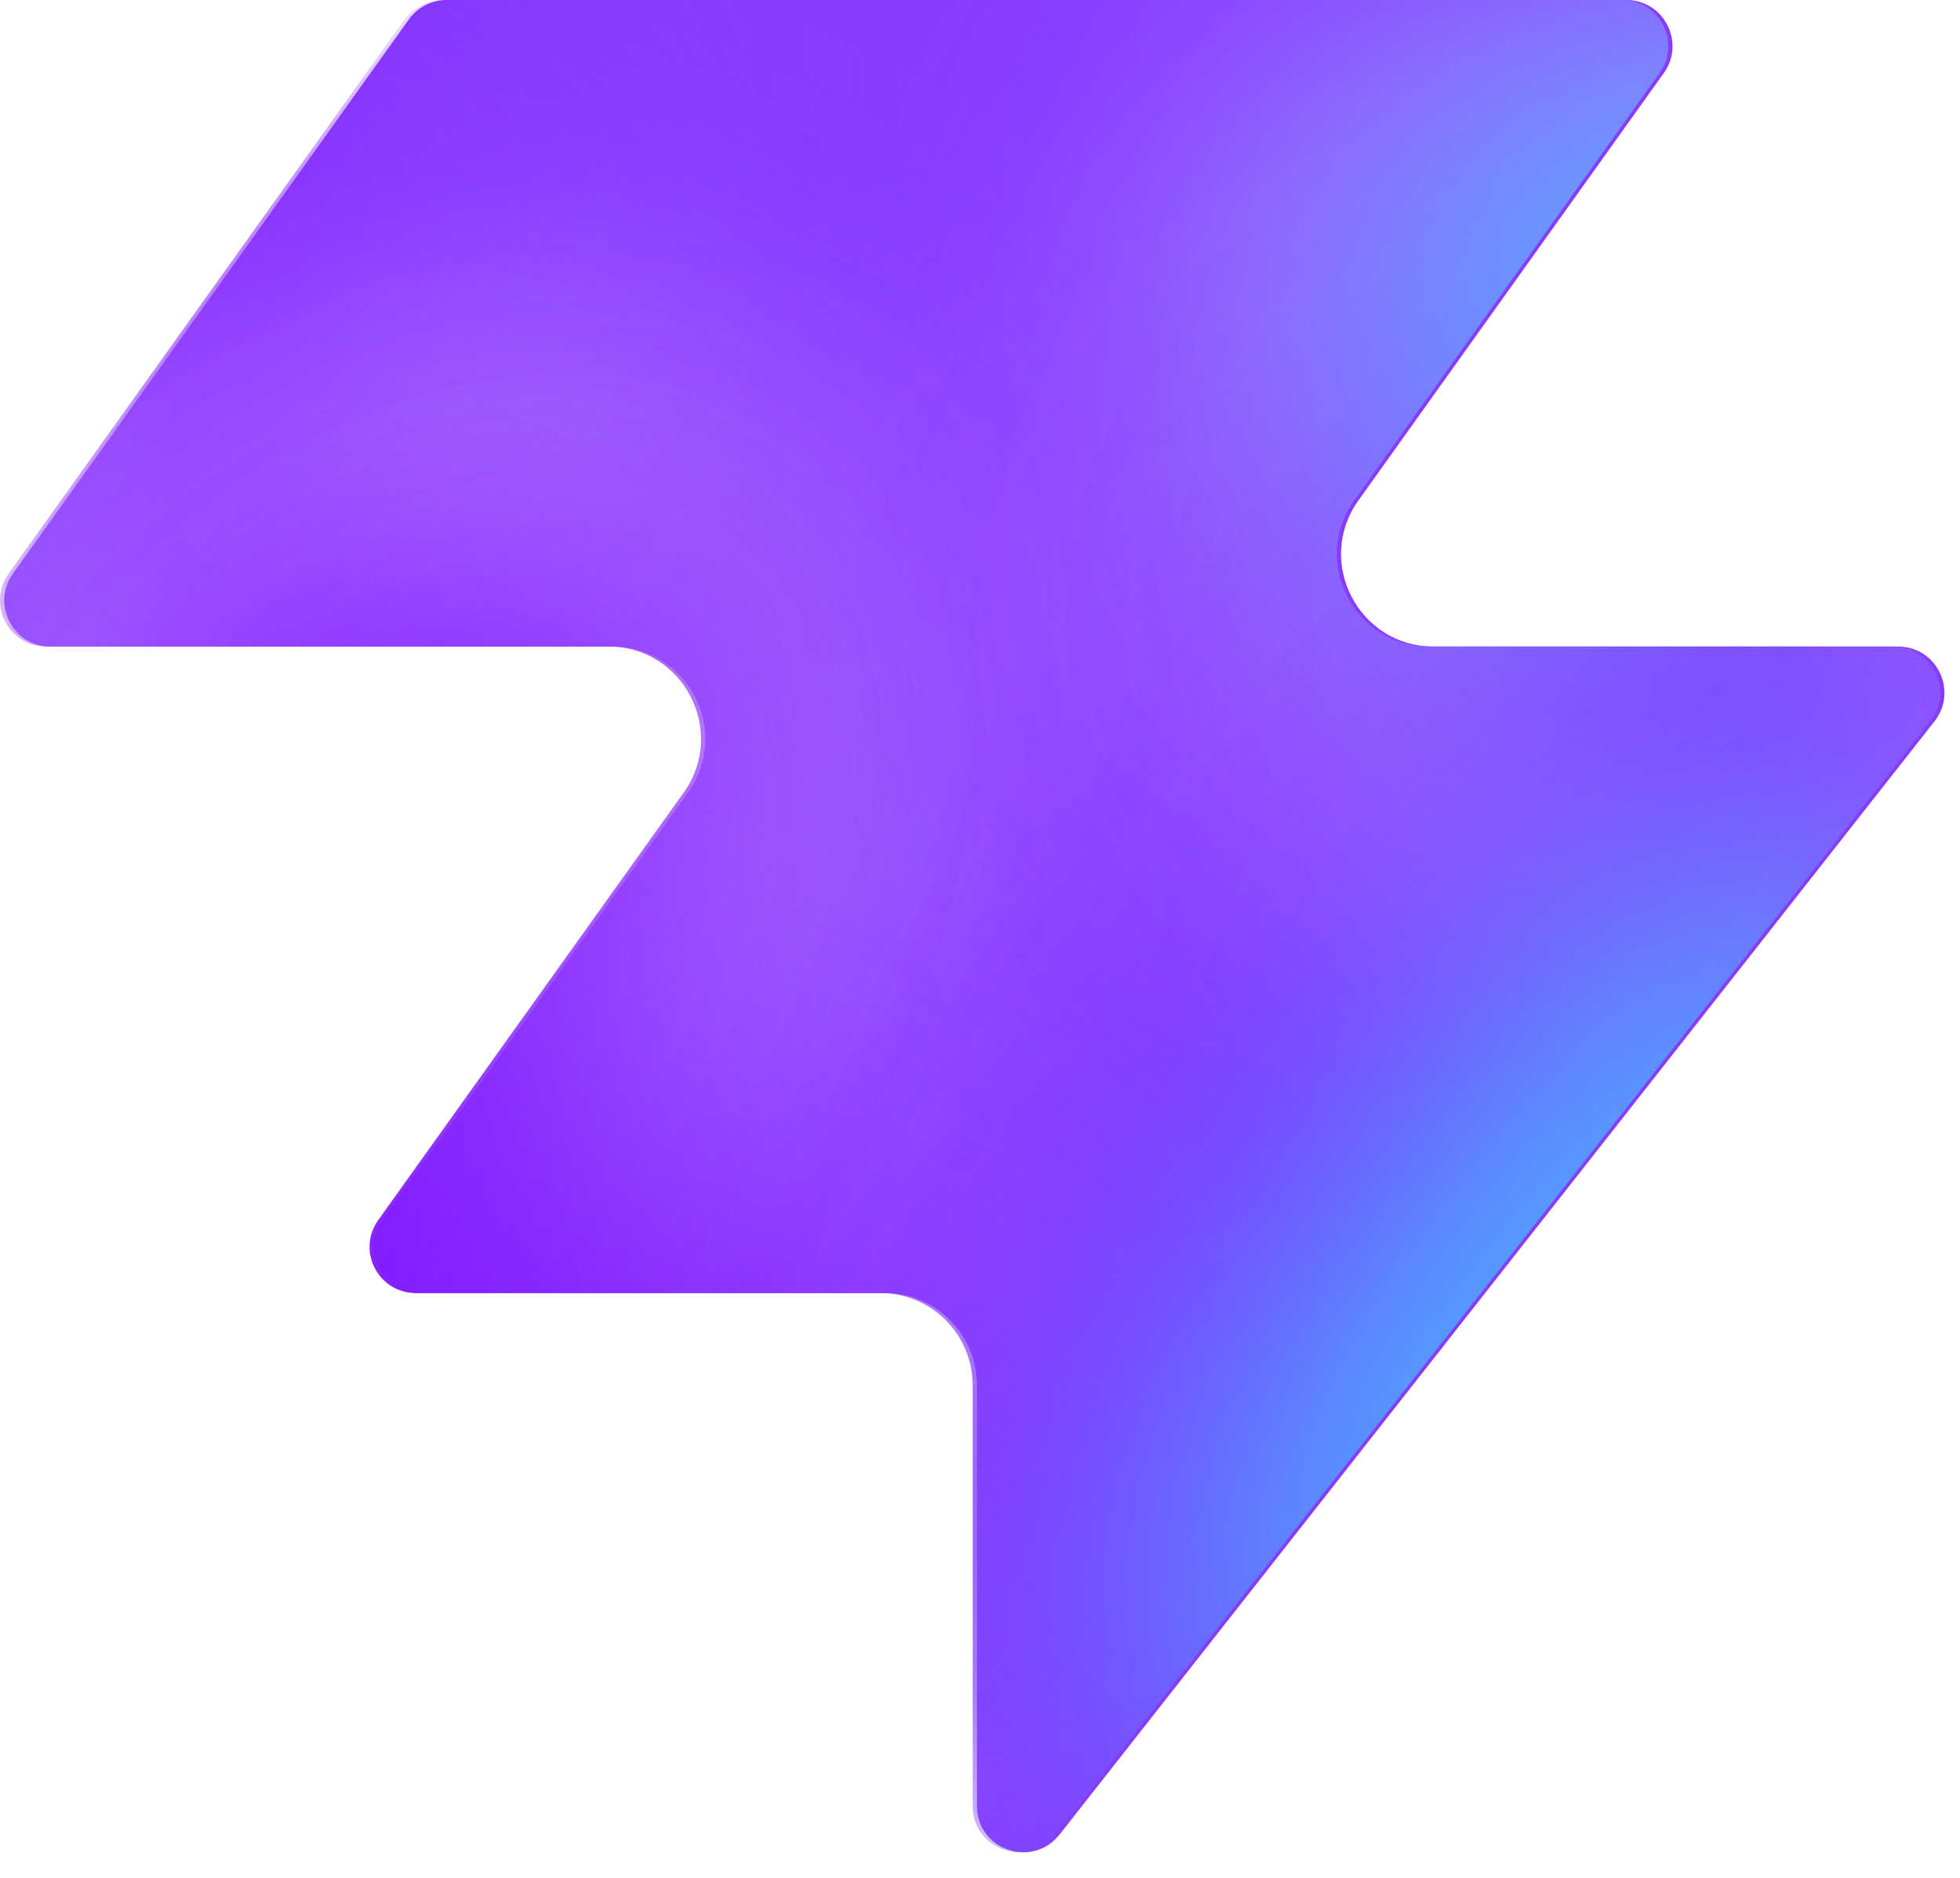
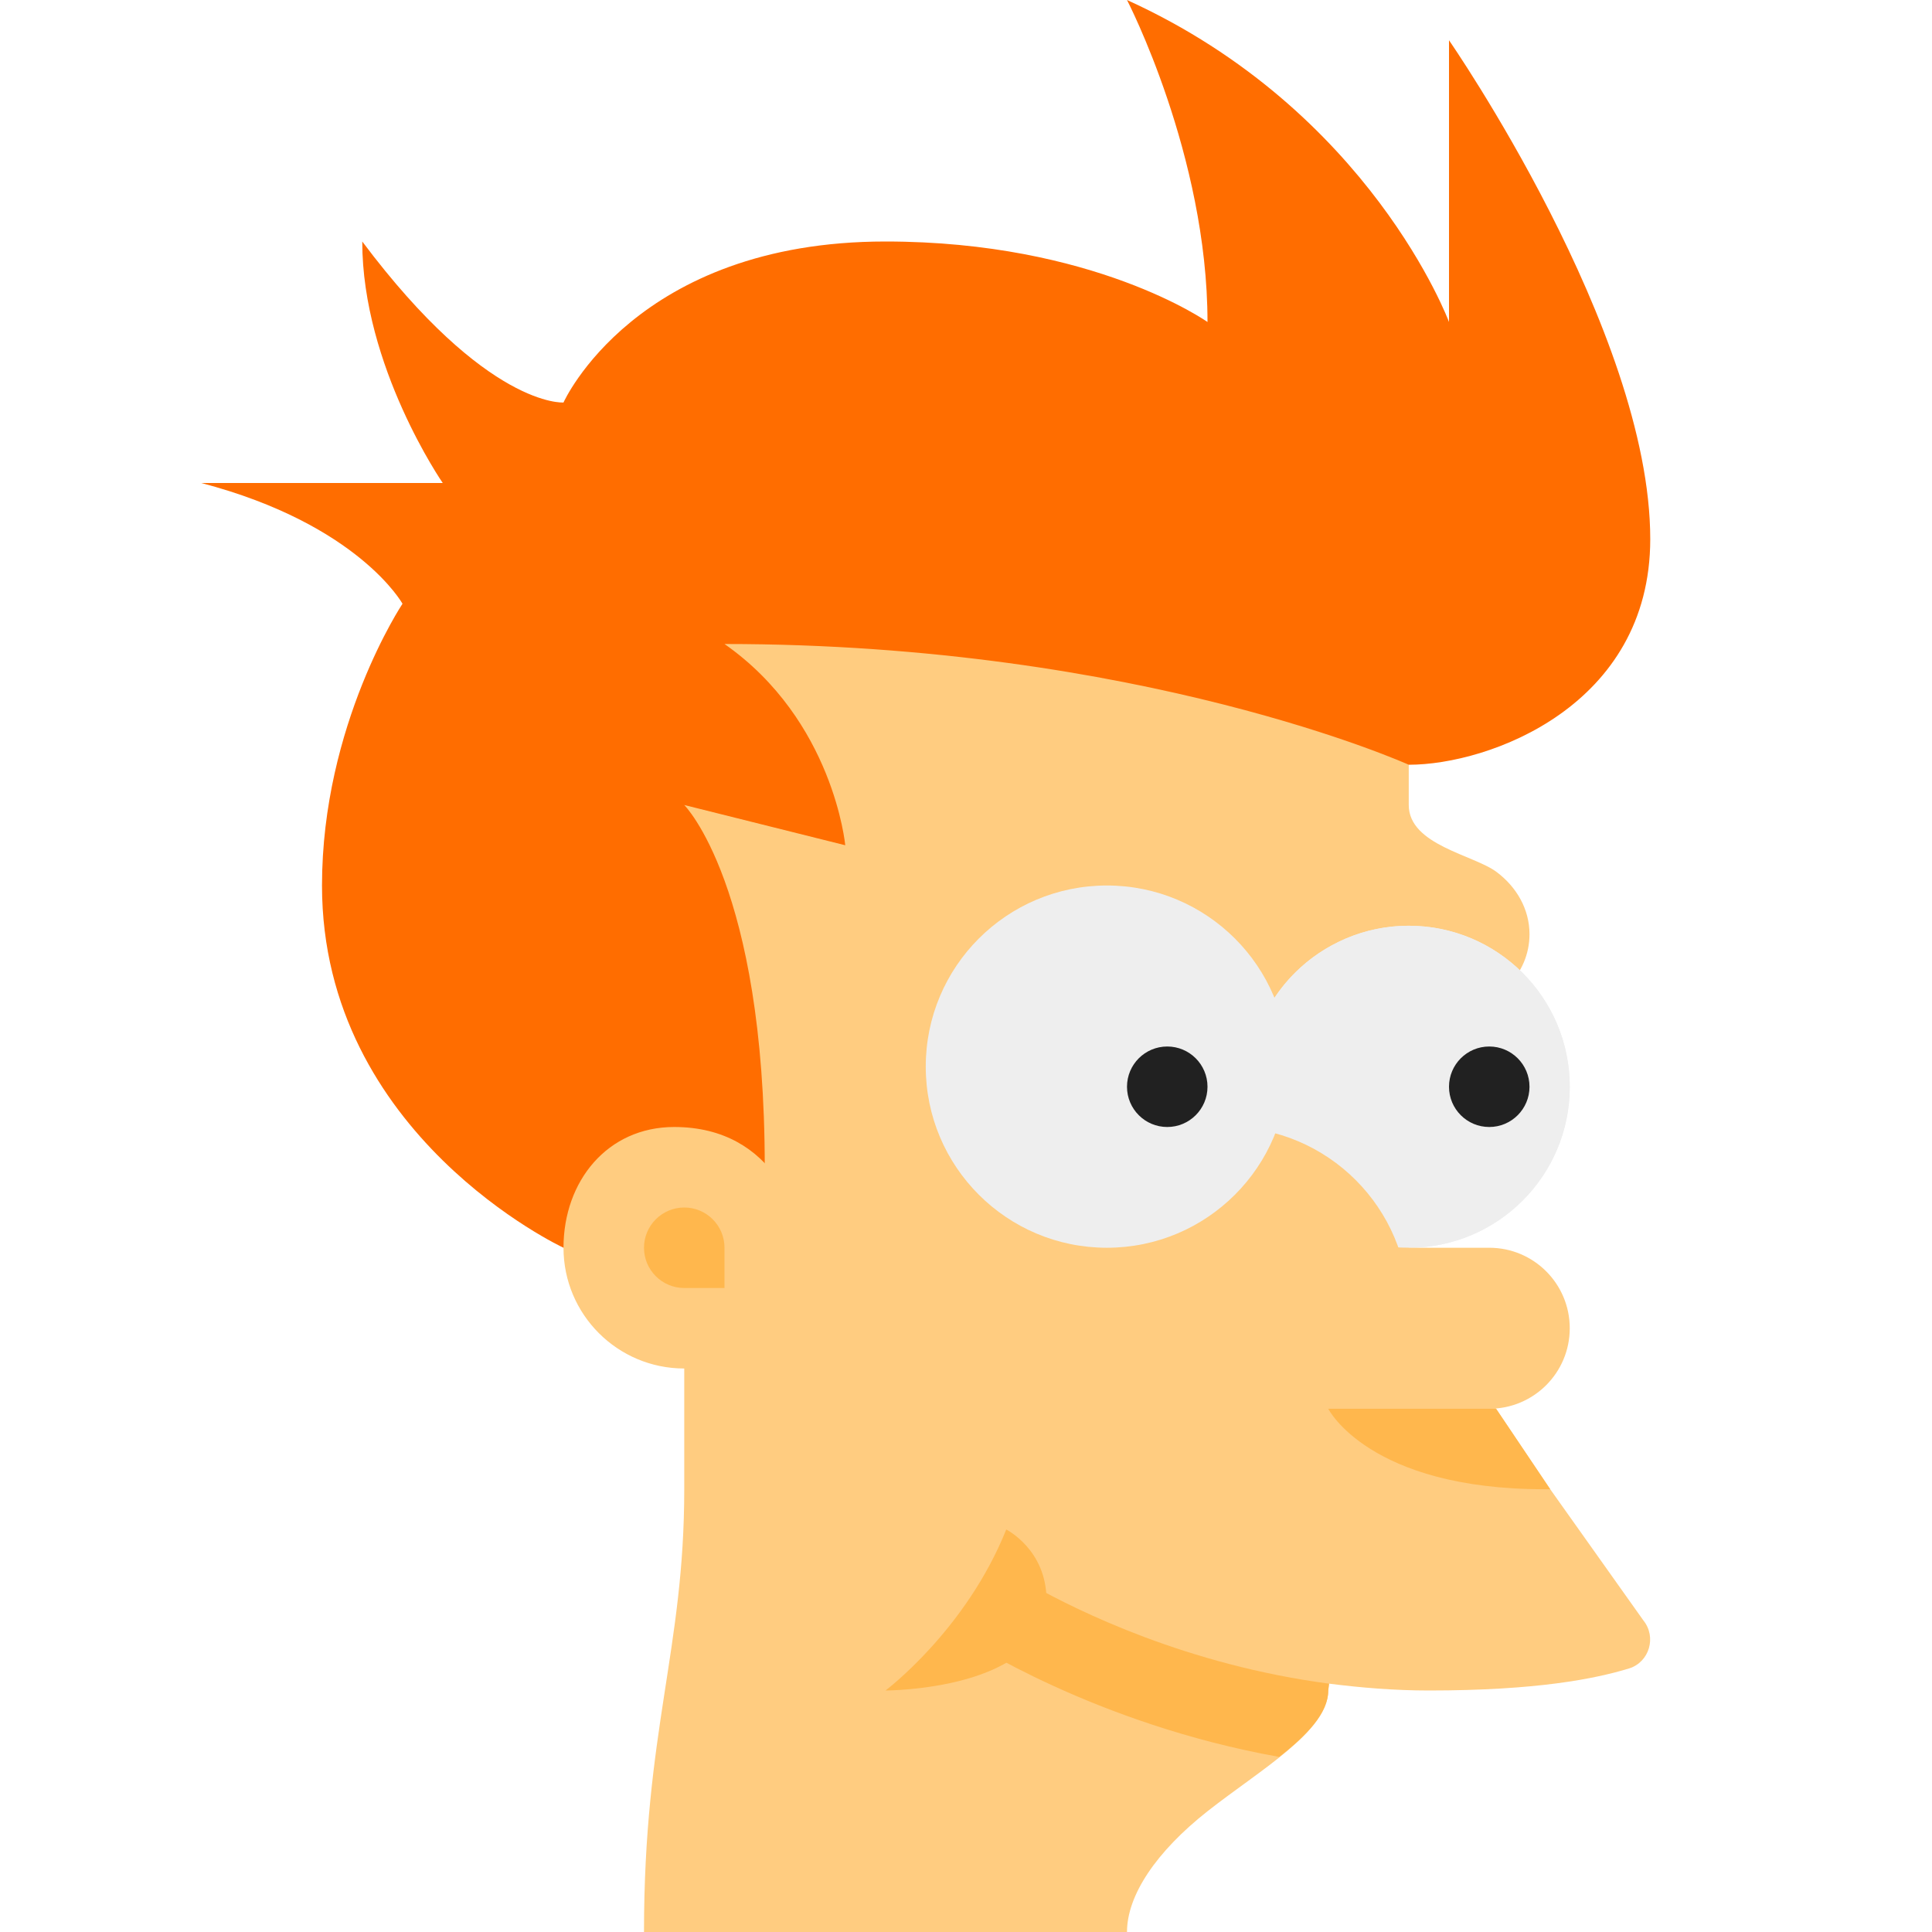
- <svg xmlns="http://www.w3.org/2000/svg" width="48" height="46" fill="none" viewBox="0 0 48 46">
-   <path fill="#863bff" d="M25.946 44.938c-.664.845-2.021.375-2.021-.698V33.937a2.26 2.26 0 0 0-2.262-2.262H10.287c-.92 0-1.456-1.04-.92-1.788l7.48-10.471c1.07-1.497 0-3.578-1.842-3.578H1.237c-.92 0-1.456-1.04-.92-1.788L10.013.474c.214-.297.556-.474.92-.474h28.894c.92 0 1.456 1.04.92 1.788l-7.48 10.471c-1.07 1.498 0 3.579 1.842 3.579h11.377c.943 0 1.473 1.088.89 1.83L25.947 44.94z" style="fill:#863bff;fill:color(display-p3 .525 .23 1);fill-opacity:1" />
-   <mask id="a" width="48" height="46" x="0" y="0" maskUnits="userSpaceOnUse" style="mask-type:alpha">
-     <path fill="#000" d="M25.842 44.938c-.664.844-2.021.375-2.021-.698V33.937a2.26 2.26 0 0 0-2.262-2.262H10.183c-.92 0-1.456-1.04-.92-1.788l7.48-10.471c1.07-1.498 0-3.579-1.842-3.579H1.133c-.92 0-1.456-1.04-.92-1.787L9.91.473c.214-.297.556-.474.92-.474h28.894c.92 0 1.456 1.04.92 1.788l-7.48 10.471c-1.07 1.498 0 3.578 1.842 3.578h11.377c.943 0 1.473 1.088.89 1.832L25.843 44.94z" style="fill:#000;fill-opacity:1" />
-   </mask>
-   <g mask="url(#a)">
-     <g filter="url(#b)">
-       <ellipse cx="5.508" cy="14.704" fill="#ede6ff" rx="5.508" ry="14.704" style="fill:#ede6ff;fill:color(display-p3 .927 .903 1);fill-opacity:1" transform="matrix(.00324 1 1 -.00324 -4.47 31.516)" />
-     </g>
-     <g filter="url(#c)">
-       <ellipse cx="10.399" cy="29.851" fill="#ede6ff" rx="10.399" ry="29.851" style="fill:#ede6ff;fill:color(display-p3 .927 .903 1);fill-opacity:1" transform="matrix(.00324 1 1 -.00324 -39.328 7.883)" />
-     </g>
-     <g filter="url(#d)">
-       <ellipse cx="5.508" cy="30.487" fill="#7e14ff" rx="5.508" ry="30.487" style="fill:#7e14ff;fill:color(display-p3 .492 .077 1);fill-opacity:1" transform="rotate(89.814 -25.913 -14.639)scale(1 -1)" />
-     </g>
-     <g filter="url(#e)">
-       <ellipse cx="5.508" cy="30.599" fill="#7e14ff" rx="5.508" ry="30.599" style="fill:#7e14ff;fill:color(display-p3 .492 .077 1);fill-opacity:1" transform="rotate(89.814 -32.644 -3.334)scale(1 -1)" />
-     </g>
-     <g filter="url(#f)">
-       <ellipse cx="5.508" cy="30.599" fill="#7e14ff" rx="5.508" ry="30.599" style="fill:#7e14ff;fill:color(display-p3 .492 .077 1);fill-opacity:1" transform="matrix(.00324 1 1 -.00324 -34.34 30.47)" />
-     </g>
-     <g filter="url(#g)">
-       <ellipse cx="14.072" cy="22.078" fill="#ede6ff" rx="14.072" ry="22.078" style="fill:#ede6ff;fill:color(display-p3 .927 .903 1);fill-opacity:1" transform="rotate(93.35 24.506 48.493)scale(-1 1)" />
-     </g>
-     <g filter="url(#h)">
-       <ellipse cx="3.47" cy="21.501" fill="#7e14ff" rx="3.47" ry="21.501" style="fill:#7e14ff;fill:color(display-p3 .492 .077 1);fill-opacity:1" transform="rotate(89.009 28.708 47.59)scale(-1 1)" />
-     </g>
-     <g filter="url(#i)">
-       <ellipse cx="3.47" cy="21.501" fill="#7e14ff" rx="3.47" ry="21.501" style="fill:#7e14ff;fill:color(display-p3 .492 .077 1);fill-opacity:1" transform="rotate(89.009 28.708 47.59)scale(-1 1)" />
-     </g>
-     <g filter="url(#j)">
-       <ellipse cx=".387" cy="8.972" fill="#7e14ff" rx="4.407" ry="29.108" style="fill:#7e14ff;fill:color(display-p3 .492 .077 1);fill-opacity:1" transform="rotate(39.51 .387 8.972)" />
-     </g>
-     <g filter="url(#k)">
-       <ellipse cx="47.523" cy="-6.092" fill="#7e14ff" rx="4.407" ry="29.108" style="fill:#7e14ff;fill:color(display-p3 .492 .077 1);fill-opacity:1" transform="rotate(37.892 47.523 -6.092)" />
-     </g>
-     <g filter="url(#l)">
-       <ellipse cx="41.412" cy="6.333" fill="#47bfff" rx="5.971" ry="9.665" style="fill:#47bfff;fill:color(display-p3 .28 .748 1);fill-opacity:1" transform="rotate(37.892 41.412 6.333)" />
-     </g>
-     <g filter="url(#m)">
-       <ellipse cx="-1.879" cy="38.332" fill="#7e14ff" rx="4.407" ry="29.108" style="fill:#7e14ff;fill:color(display-p3 .492 .077 1);fill-opacity:1" transform="rotate(37.892 -1.88 38.332)" />
-     </g>
-     <g filter="url(#n)">
-       <ellipse cx="-1.879" cy="38.332" fill="#7e14ff" rx="4.407" ry="29.108" style="fill:#7e14ff;fill:color(display-p3 .492 .077 1);fill-opacity:1" transform="rotate(37.892 -1.88 38.332)" />
-     </g>
-     <g filter="url(#o)">
-       <ellipse cx="35.651" cy="29.907" fill="#7e14ff" rx="4.407" ry="29.108" style="fill:#7e14ff;fill:color(display-p3 .492 .077 1);fill-opacity:1" transform="rotate(37.892 35.651 29.907)" />
-     </g>
-     <g filter="url(#p)">
-       <ellipse cx="38.418" cy="32.4" fill="#47bfff" rx="5.971" ry="15.297" style="fill:#47bfff;fill:color(display-p3 .28 .748 1);fill-opacity:1" transform="rotate(37.892 38.418 32.4)" />
-     </g>
-   </g>
-   <defs>
-     <filter id="b" width="60.045" height="41.654" x="-19.77" y="16.149" color-interpolation-filters="sRGB" filterUnits="userSpaceOnUse">
-       <feFlood flood-opacity="0" result="BackgroundImageFix" />
-       <feBlend in="SourceGraphic" in2="BackgroundImageFix" result="shape" />
-       <feGaussianBlur result="effect1_foregroundBlur_2002_17158" stdDeviation="7.659" />
-     </filter>
-     <filter id="c" width="90.34" height="51.437" x="-54.613" y="-7.533" color-interpolation-filters="sRGB" filterUnits="userSpaceOnUse">
-       <feFlood flood-opacity="0" result="BackgroundImageFix" />
-       <feBlend in="SourceGraphic" in2="BackgroundImageFix" result="shape" />
-       <feGaussianBlur result="effect1_foregroundBlur_2002_17158" stdDeviation="7.659" />
-     </filter>
-     <filter id="d" width="79.355" height="29.4" x="-49.64" y="2.03" color-interpolation-filters="sRGB" filterUnits="userSpaceOnUse">
-       <feFlood flood-opacity="0" result="BackgroundImageFix" />
-       <feBlend in="SourceGraphic" in2="BackgroundImageFix" result="shape" />
-       <feGaussianBlur result="effect1_foregroundBlur_2002_17158" stdDeviation="4.596" />
-     </filter>
-     <filter id="e" width="79.579" height="29.4" x="-45.045" y="20.029" color-interpolation-filters="sRGB" filterUnits="userSpaceOnUse">
-       <feFlood flood-opacity="0" result="BackgroundImageFix" />
-       <feBlend in="SourceGraphic" in2="BackgroundImageFix" result="shape" />
-       <feGaussianBlur result="effect1_foregroundBlur_2002_17158" stdDeviation="4.596" />
-     </filter>
-     <filter id="f" width="79.579" height="29.4" x="-43.513" y="21.178" color-interpolation-filters="sRGB" filterUnits="userSpaceOnUse">
-       <feFlood flood-opacity="0" result="BackgroundImageFix" />
-       <feBlend in="SourceGraphic" in2="BackgroundImageFix" result="shape" />
-       <feGaussianBlur result="effect1_foregroundBlur_2002_17158" stdDeviation="4.596" />
-     </filter>
-     <filter id="g" width="74.749" height="58.852" x="15.756" y="-17.901" color-interpolation-filters="sRGB" filterUnits="userSpaceOnUse">
-       <feFlood flood-opacity="0" result="BackgroundImageFix" />
-       <feBlend in="SourceGraphic" in2="BackgroundImageFix" result="shape" />
-       <feGaussianBlur result="effect1_foregroundBlur_2002_17158" stdDeviation="7.659" />
-     </filter>
-     <filter id="h" width="61.377" height="25.362" x="23.548" y="2.284" color-interpolation-filters="sRGB" filterUnits="userSpaceOnUse">
-       <feFlood flood-opacity="0" result="BackgroundImageFix" />
-       <feBlend in="SourceGraphic" in2="BackgroundImageFix" result="shape" />
-       <feGaussianBlur result="effect1_foregroundBlur_2002_17158" stdDeviation="4.596" />
-     </filter>
-     <filter id="i" width="61.377" height="25.362" x="23.548" y="2.284" color-interpolation-filters="sRGB" filterUnits="userSpaceOnUse">
-       <feFlood flood-opacity="0" result="BackgroundImageFix" />
-       <feBlend in="SourceGraphic" in2="BackgroundImageFix" result="shape" />
-       <feGaussianBlur result="effect1_foregroundBlur_2002_17158" stdDeviation="4.596" />
-     </filter>
-     <filter id="j" width="56.045" height="63.649" x="-27.636" y="-22.853" color-interpolation-filters="sRGB" filterUnits="userSpaceOnUse">
-       <feFlood flood-opacity="0" result="BackgroundImageFix" />
-       <feBlend in="SourceGraphic" in2="BackgroundImageFix" result="shape" />
-       <feGaussianBlur result="effect1_foregroundBlur_2002_17158" stdDeviation="4.596" />
-     </filter>
-     <filter id="k" width="54.814" height="64.646" x="20.116" y="-38.415" color-interpolation-filters="sRGB" filterUnits="userSpaceOnUse">
-       <feFlood flood-opacity="0" result="BackgroundImageFix" />
-       <feBlend in="SourceGraphic" in2="BackgroundImageFix" result="shape" />
-       <feGaussianBlur result="effect1_foregroundBlur_2002_17158" stdDeviation="4.596" />
-     </filter>
-     <filter id="l" width="33.541" height="35.313" x="24.641" y="-11.323" color-interpolation-filters="sRGB" filterUnits="userSpaceOnUse">
-       <feFlood flood-opacity="0" result="BackgroundImageFix" />
-       <feBlend in="SourceGraphic" in2="BackgroundImageFix" result="shape" />
-       <feGaussianBlur result="effect1_foregroundBlur_2002_17158" stdDeviation="4.596" />
-     </filter>
-     <filter id="m" width="54.814" height="64.646" x="-29.286" y="6.009" color-interpolation-filters="sRGB" filterUnits="userSpaceOnUse">
-       <feFlood flood-opacity="0" result="BackgroundImageFix" />
-       <feBlend in="SourceGraphic" in2="BackgroundImageFix" result="shape" />
-       <feGaussianBlur result="effect1_foregroundBlur_2002_17158" stdDeviation="4.596" />
-     </filter>
-     <filter id="n" width="54.814" height="64.646" x="-29.286" y="6.009" color-interpolation-filters="sRGB" filterUnits="userSpaceOnUse">
-       <feFlood flood-opacity="0" result="BackgroundImageFix" />
-       <feBlend in="SourceGraphic" in2="BackgroundImageFix" result="shape" />
-       <feGaussianBlur result="effect1_foregroundBlur_2002_17158" stdDeviation="4.596" />
-     </filter>
-     <filter id="o" width="54.814" height="64.646" x="8.244" y="-2.416" color-interpolation-filters="sRGB" filterUnits="userSpaceOnUse">
-       <feFlood flood-opacity="0" result="BackgroundImageFix" />
-       <feBlend in="SourceGraphic" in2="BackgroundImageFix" result="shape" />
-       <feGaussianBlur result="effect1_foregroundBlur_2002_17158" stdDeviation="4.596" />
-     </filter>
-     <filter id="p" width="39.409" height="43.623" x="18.713" y="10.588" color-interpolation-filters="sRGB" filterUnits="userSpaceOnUse">
-       <feFlood flood-opacity="0" result="BackgroundImageFix" />
-       <feBlend in="SourceGraphic" in2="BackgroundImageFix" result="shape" />
-       <feGaussianBlur result="effect1_foregroundBlur_2002_17158" stdDeviation="4.596" />
-     </filter>
-   </defs>
+ <svg xmlns="http://www.w3.org/2000/svg" viewBox="0 0 48 48" width="48px" height="48px">
+   <path fill="#ffcc80" d="M40.48,41.45C39.63,41.71,38.18,42,35.5,42c-0.86,0-1.69-0.07-2.48-0.17L33,42c0,1.01-1.69,1.97-3,3 c-1.28,1.01-2,2.09-2,3H16c0-5,1-7,1-11s0-4,0-4s-2-2-2-7c0-4,0-12,0-12h20v6c0,1,1.63,1.24,2.19,1.67 c0.49,0.37,0.81,0.92,0.81,1.54C38,24.2,37.2,25,36.21,25H35v7l2.17,3l1.345,2l2.315,3.26C41.16,40.67,40.98,41.29,40.48,41.45z" />
+   <path fill="#ff6d00" d="M36,1v7c0,0-1.946-5.25-8-8c0,0,2,3.857,2,8c0,0-2.821-2-8-2c-6.214,0-8,4-8,4s-1.893,0.143-5-4 c0,3.107,2,6,2,6H5c3.91,1.026,5,3,5,3s-2,3-2,7c0,6.214,6,9,6,9c3.107,0,5,0,5,0v-2c0-7-2-9-2-9l4,1c0,0-0.287-3.101-3-5 c10.357,0,17,3,17,3c2,0,6-1.464,6-5.607C41,8.214,36,1,36,1z" />
+   <circle cx="35" cy="27" r="4" fill="#eee" />
+   <path fill="#ffb74d" d="M25.624,39.375c1.17,0.659,3.883,1.992,7.396,2.455L33,42c0,0.56-0.53,1.11-1.22,1.65 c-4.58-0.82-7.72-2.88-7.89-2.98C23.89,40.67,25,40,25.624,39.375z" />
+   <path fill="#eee" d="M39,27c0,2.21-1.79,4-4,4c-0.83,0-1.61-0.26-2.25-0.69C31.69,29.59,31,28.37,31,27 c0-1.57,0.9-2.93,2.22-3.58C33.76,23.15,34.36,23,35,23C37.21,23,39,24.79,39,27z" />
+   <circle cx="37" cy="27" r="1" fill="#212121" />
+   <path fill="#ffcc80" d="M20,31.5c0,1.657-1.343,2.5-3,2.5s-3-1.343-3-3c0-1.657,1.093-3,2.75-3C19.25,28,20,30.25,20,31.5z" />
+   <path fill="#ffcc80" d="M33,35c0,0,2.895,0,4,0s2-0.895,2-2c0-1.105-0.895-2-2-2h-4V35z" />
+   <circle cx="30.5" cy="32.5" r="4.5" fill="#ffcc80" />
+   <circle cx="27.5" cy="26.5" r="4.5" fill="#eee" />
+   <circle cx="29" cy="27" r="1" fill="#212121" />
+   <path fill="#ffb74d" d="M22,42c0,0,2-1.5,3-4c0,0,1,0.5,1,1.75C26,42,22,42,22,42z" />
+   <path fill="#ffb74d" d="M38.515,37h-0.14C34.005,37,33,35,33,35h4.17L38.515,37z" />
+   <path fill="#ffb74d" d="M18,31c0,0.254,0,1,0,1s-0.701,0-1,0c-0.552,0-1-0.448-1-1s0.448-1,1-1S18,30.448,18,31z" />
</svg>
